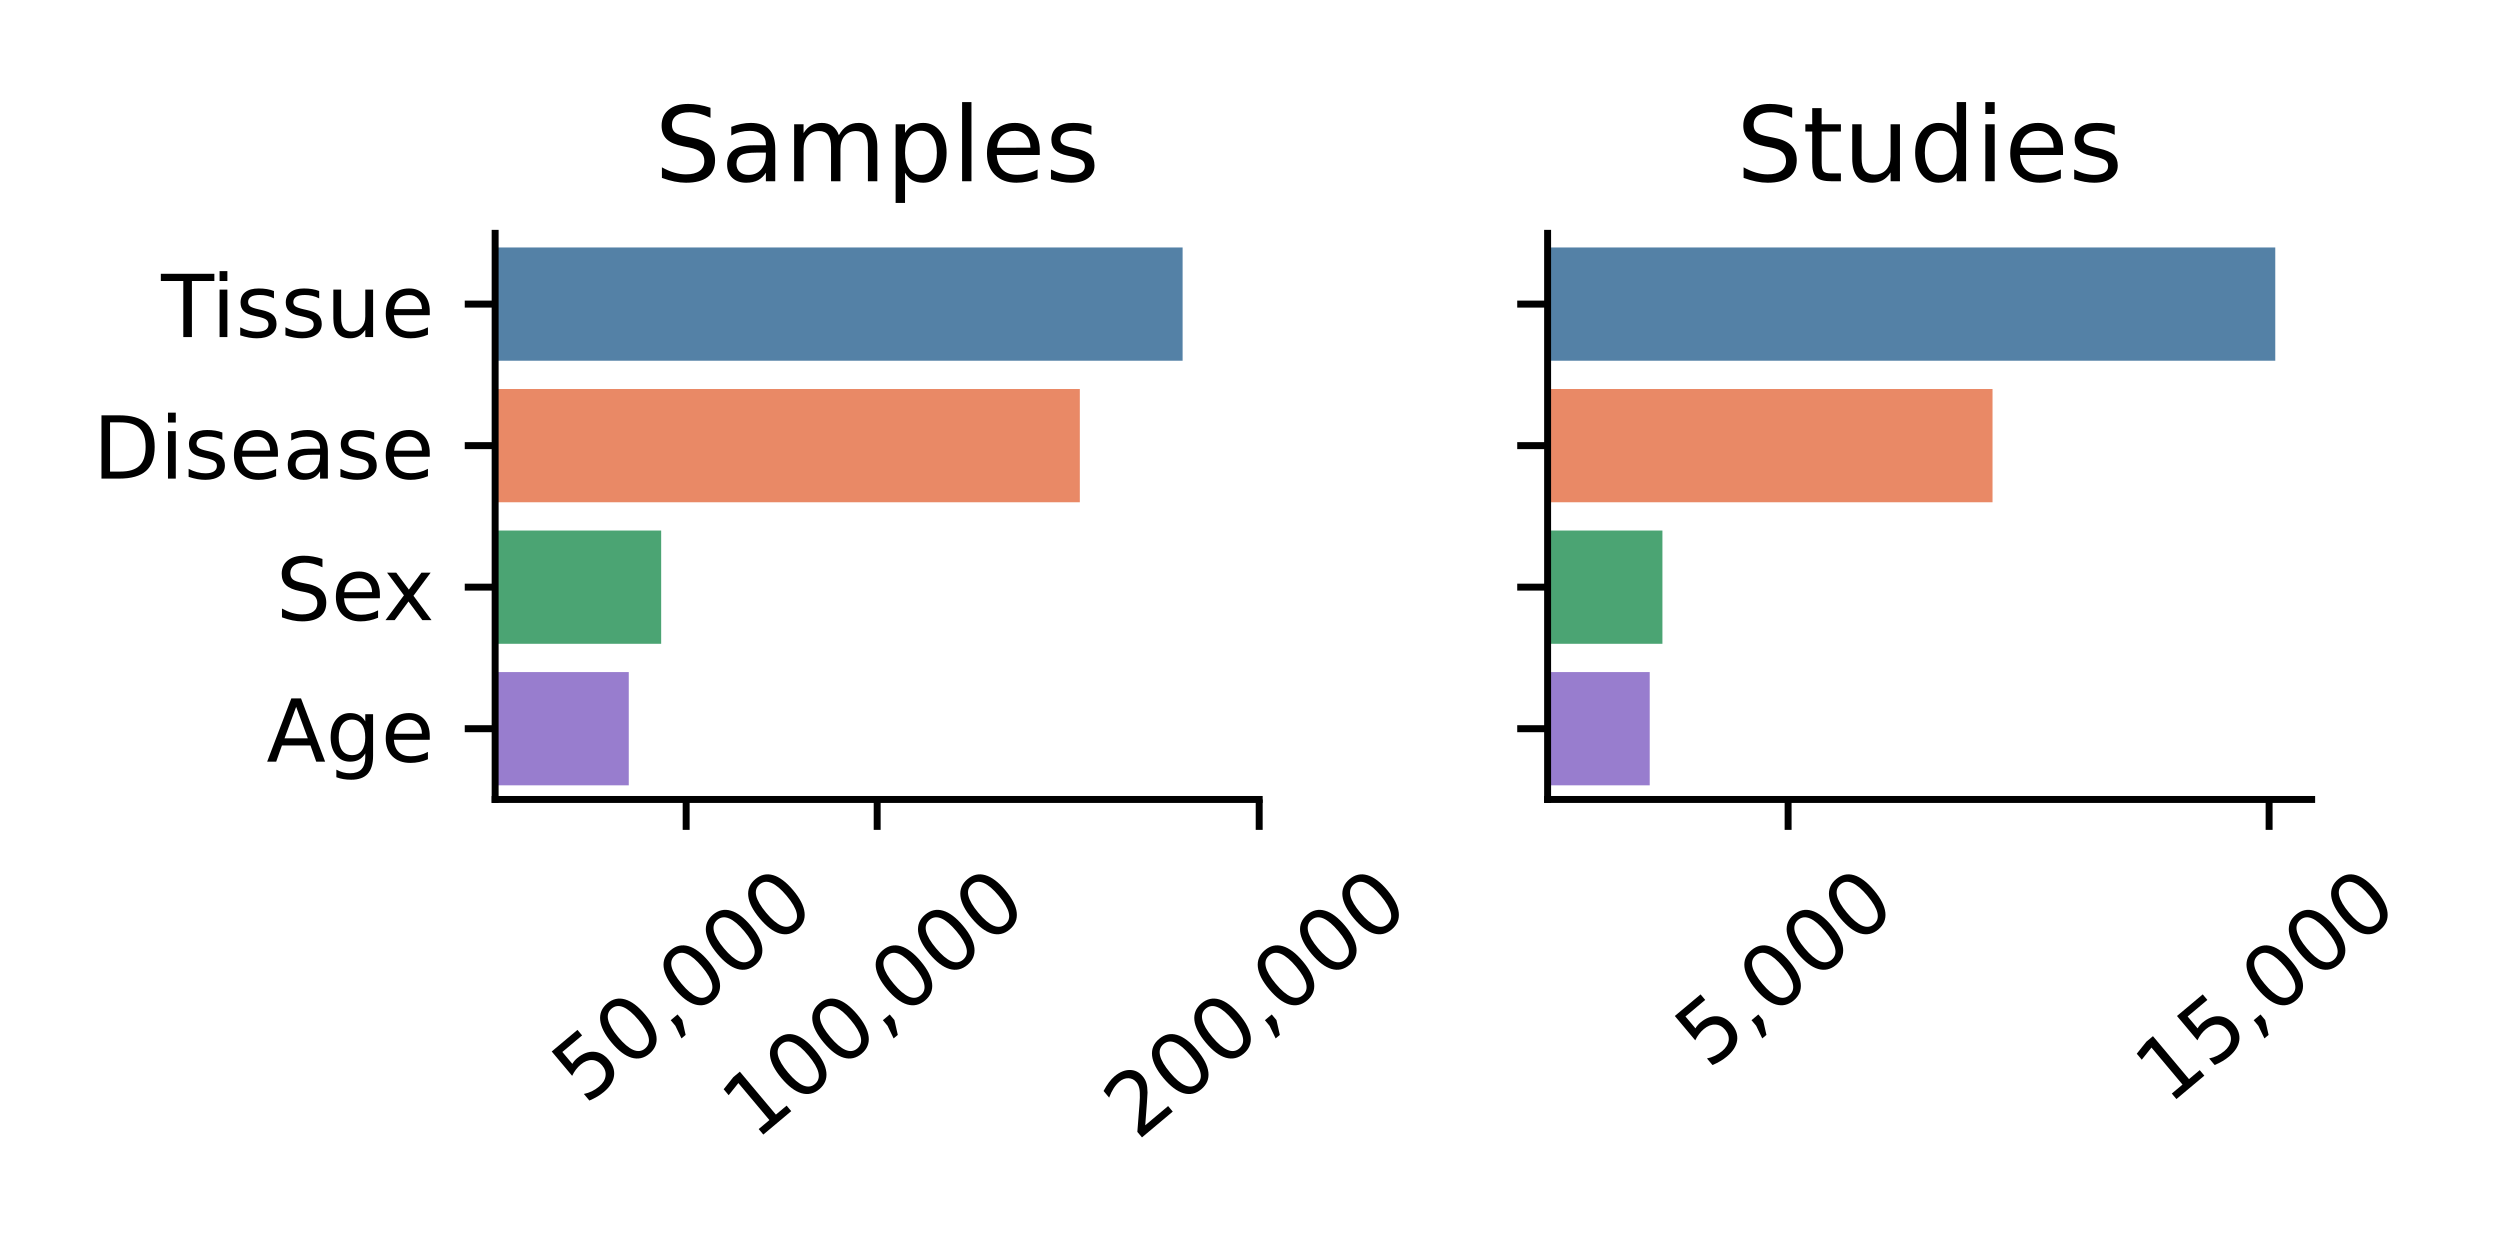
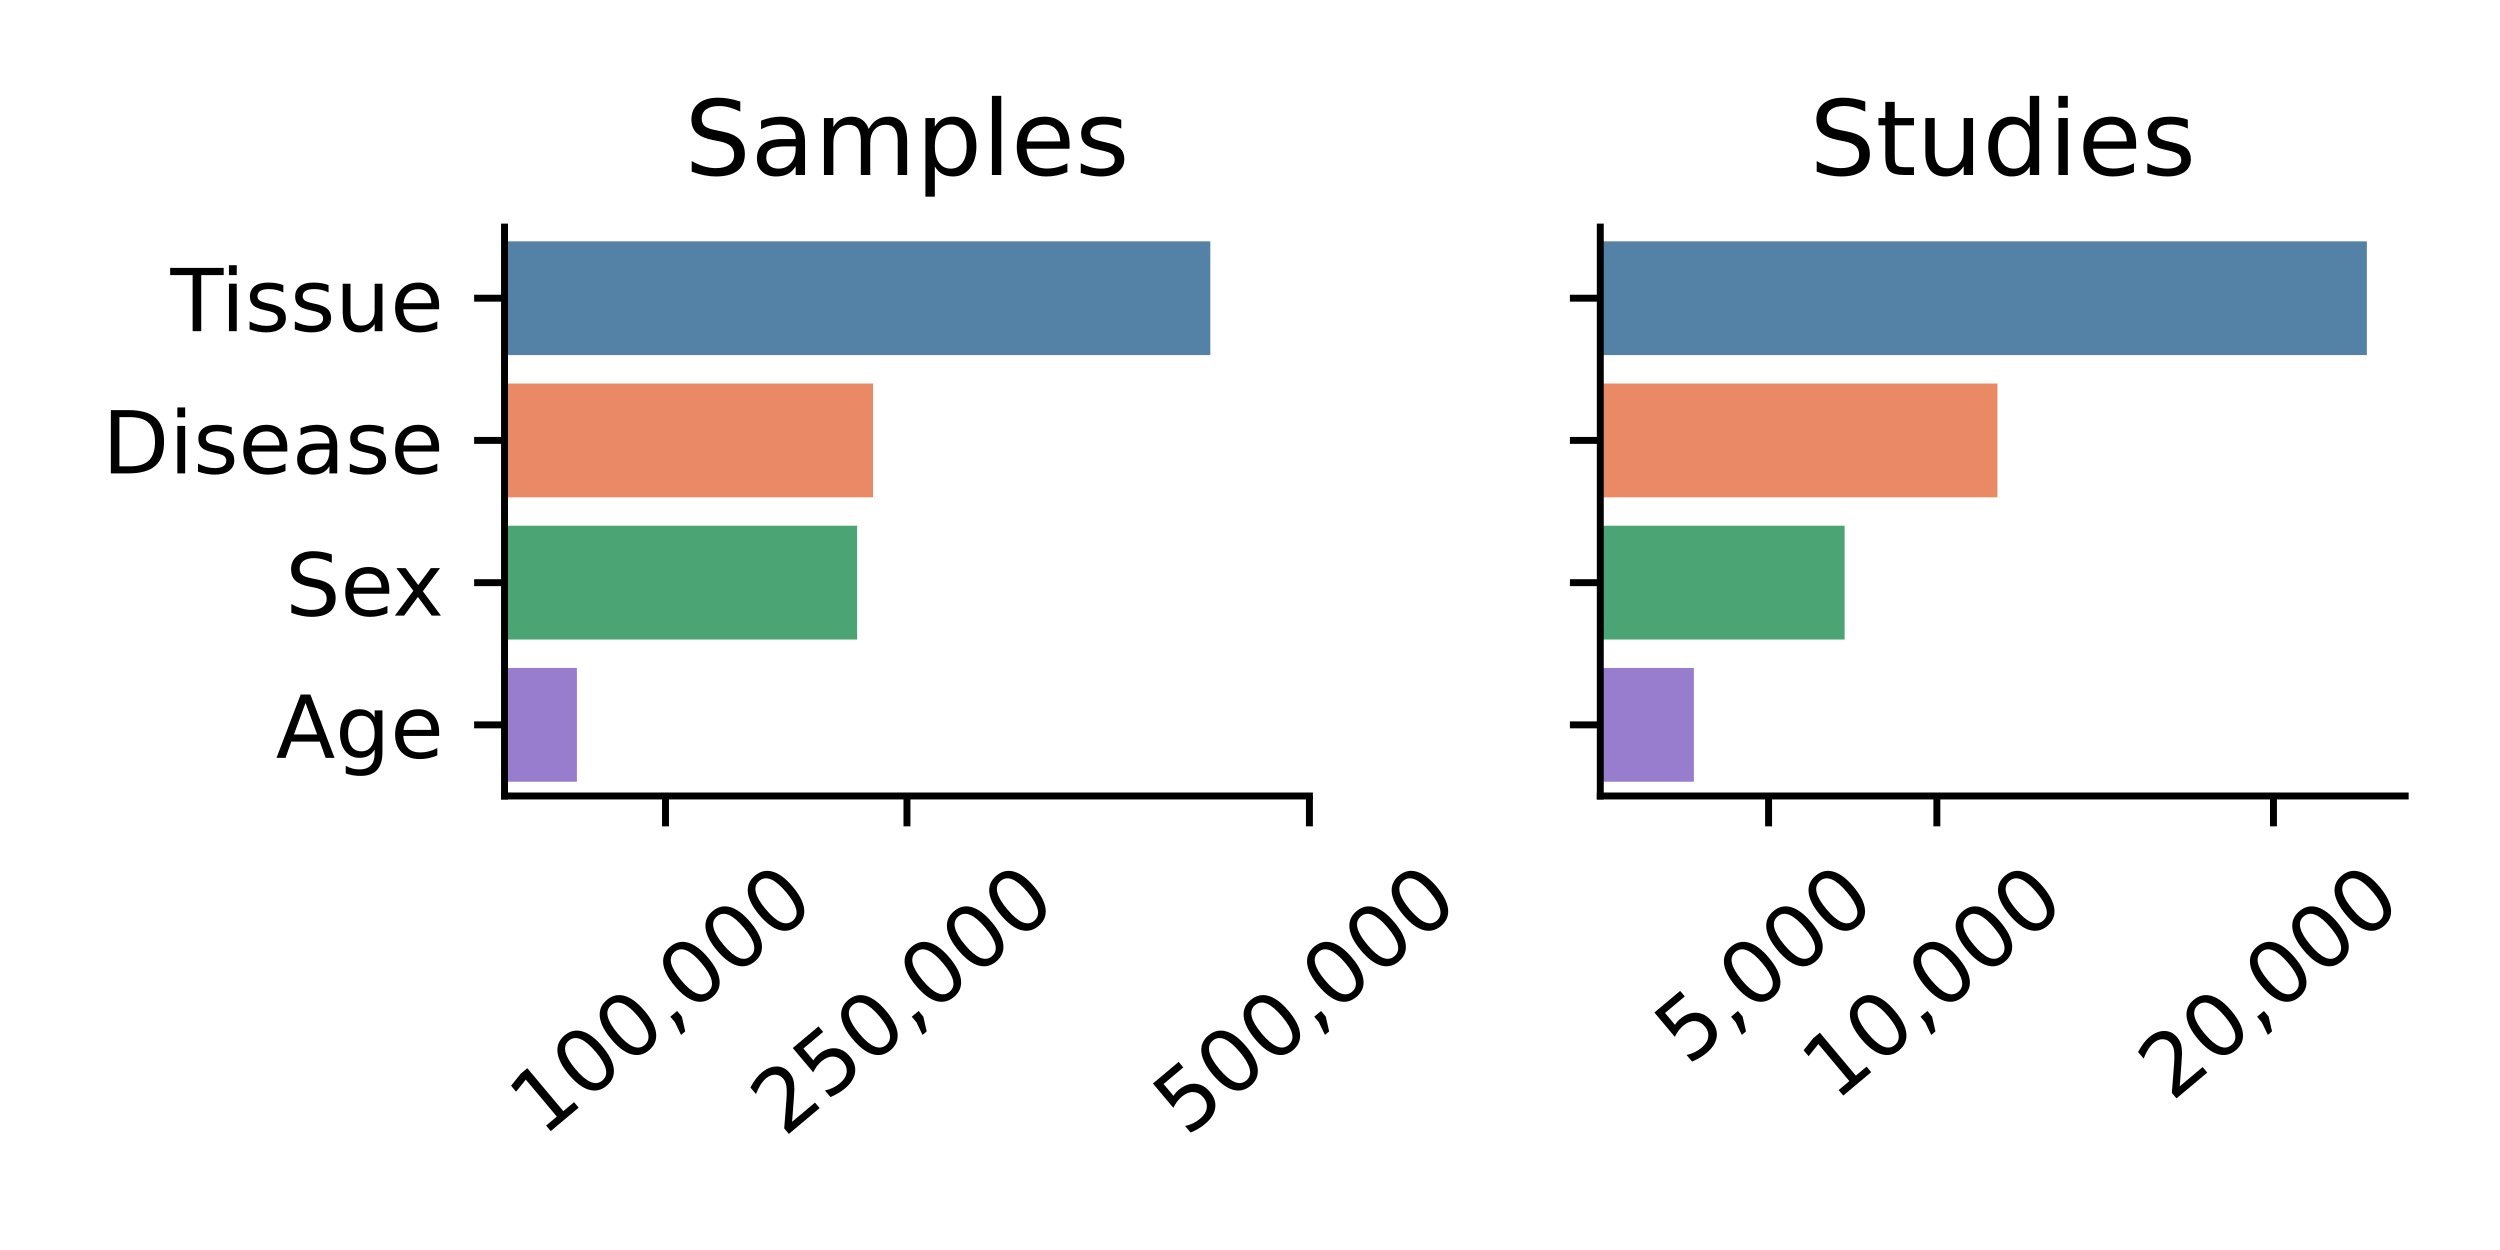
<svg xmlns="http://www.w3.org/2000/svg" xmlns:xlink="http://www.w3.org/1999/xlink" width="288pt" height="144pt" viewBox="0 0 288 144" version="1.1">
  <defs>
    <style type="text/css">*{stroke-linejoin: round; stroke-linecap: butt}</style>
  </defs>
  <g id="figure_1">
    <g id="patch_1">
      <path d="M 0 144  L 288 144  L 288 0  L 0 0  z " style="fill: #ffffff" />
    </g>
    <g id="axes_1">
      <g id="patch_2">
-         <path d="M 57.04 92.098  L 145.059 92.098  L 145.059 26.88  L 57.04 26.88  z " style="fill: #ffffff" />
+         <path d="M 58.12 91.697  L 150.844 91.697  L 150.844 26.16  L 58.12 26.16  z " style="fill: #ffffff" />
      </g>
      <g id="patch_3">
-         <path d="M 57.04 44.815  L 124.396 44.815  L 124.396 57.859  L 57.04 57.859  z " clip-path="url(#paa6f3d600d)" style="fill: #e98966" />
+         <path d="M 58.12 44.183  L 100.574 44.183  L 100.574 57.29  L 58.12 57.29  z " clip-path="url(#ped5fe0eea7)" style="fill: #e98966" />
      </g>
      <g id="patch_4">
-         <path d="M 57.04 28.51  L 136.237 28.51  L 136.237 41.554  L 57.04 41.554  z " clip-path="url(#paa6f3d600d)" style="fill: #5481a6" />
+         <path d="M 58.12 27.798  L 139.428 27.798  L 139.428 40.906  L 58.12 40.906  z " clip-path="url(#ped5fe0eea7)" style="fill: #5481a6" />
      </g>
      <g id="patch_5">
-         <path d="M 57.04 61.12  L 76.166 61.12  L 76.166 74.163  L 57.04 74.163  z " clip-path="url(#paa6f3d600d)" style="fill: #4ba473" />
+         <path d="M 58.12 60.567  L 98.739 60.567  L 98.739 73.674  L 58.12 73.674  z " clip-path="url(#ped5fe0eea7)" style="fill: #4ba473" />
      </g>
      <g id="patch_6">
-         <path d="M 57.04 77.424  L 72.435 77.424  L 72.435 90.468  L 57.04 90.468  z " clip-path="url(#paa6f3d600d)" style="fill: #987dce" />
+         <path d="M 58.12 76.951  L 66.461 76.951  L 66.461 90.058  L 58.12 90.058  z " clip-path="url(#ped5fe0eea7)" style="fill: #987dce" />
      </g>
      <g id="matplotlib.axis_1">
        <g id="xtick_1">
          <g id="line2d_1">
            <defs>
-               <path id="mdd8f3d6623" d="M 0 0  L 0 3.5  " style="stroke: #000000; stroke-width: 0.8" />
+               <path id="m06d8cf031c" d="M 0 0  L 0 3.5  " style="stroke: #000000; stroke-width: 0.8" />
            </defs>
            <g>
-               <use xlink:href="#mdd8f3d6623" x="79.045" y="92.098" style="stroke: #000000; stroke-width: 0.8" />
+               <use xlink:href="#m06d8cf031c" x="76.665" y="91.697" style="stroke: #000000; stroke-width: 0.8" />
            </g>
          </g>
          <g id="text_1">
-             <g transform="translate(67.41631 127.4106) rotate(-40) scale(0.1 -0.1)">
-               <defs>
-                 <path id="DejaVuSans-35" d="M 691 4666  L 3169 4666  L 3169 4134  L 1269 4134  L 1269 2991  Q 1406 3038 1543 3061  Q 1681 3084 1819 3084  Q 2600 3084 3056 2656  Q 3513 2228 3513 1497  Q 3513 744 3044 326  Q 2575 -91 1722 -91  Q 1428 -91 1123 -41  Q 819 9 494 109  L 494 744  Q 775 591 1075 516  Q 1375 441 1709 441  Q 2250 441 2565 725  Q 2881 1009 2881 1497  Q 2881 1984 2565 2268  Q 2250 2553 1709 2553  Q 1456 2553 1204 2497  Q 953 2441 691 2322  L 691 4666  z " transform="scale(0.015625)" />
-                 <path id="DejaVuSans-30" d="M 2034 4250  Q 1547 4250 1301 3770  Q 1056 3291 1056 2328  Q 1056 1369 1301 889  Q 1547 409 2034 409  Q 2525 409 2770 889  Q 3016 1369 3016 2328  Q 3016 3291 2770 3770  Q 2525 4250 2034 4250  z M 2034 4750  Q 2819 4750 3233 4129  Q 3647 3509 3647 2328  Q 3647 1150 3233 529  Q 2819 -91 2034 -91  Q 1250 -91 836 529  Q 422 1150 422 2328  Q 422 3509 836 4129  Q 1250 4750 2034 4750  z " transform="scale(0.015625)" />
-                 <path id="DejaVuSans-2c" d="M 750 794  L 1409 794  L 1409 256  L 897 -744  L 494 -744  L 750 256  L 750 794  z " transform="scale(0.015625)" />
-               </defs>
-               <use xlink:href="#DejaVuSans-35" />
-               <use xlink:href="#DejaVuSans-30" transform="translate(63.62305 0)" />
-               <use xlink:href="#DejaVuSans-2c" transform="translate(127.2461 0)" />
-               <use xlink:href="#DejaVuSans-30" transform="translate(159.0332 0)" />
-               <use xlink:href="#DejaVuSans-30" transform="translate(222.6562 0)" />
-               <use xlink:href="#DejaVuSans-30" transform="translate(286.2793 0)" />
+             <g transform="translate(62.4954 131.0982) rotate(-40) scale(0.1 -0.1)">
+               <defs>
+                 <path id="DejaVuSans-14" d="M 794 531  L 1825 531  L 1825 4091  L 703 3866  L 703 4441  L 1819 4666  L 2450 4666  L 2450 531  L 3481 531  L 3481 0  L 794 0  L 794 531  z " transform="scale(0.015625)" />
+                 <path id="DejaVuSans-13" d="M 2034 4250  Q 1547 4250 1301 3770  Q 1056 3291 1056 2328  Q 1056 1369 1301 889  Q 1547 409 2034 409  Q 2525 409 2770 889  Q 3016 1369 3016 2328  Q 3016 3291 2770 3770  Q 2525 4250 2034 4250  z M 2034 4750  Q 2819 4750 3233 4129  Q 3647 3509 3647 2328  Q 3647 1150 3233 529  Q 2819 -91 2034 -91  Q 1250 -91 836 529  Q 422 1150 422 2328  Q 422 3509 836 4129  Q 1250 4750 2034 4750  z " transform="scale(0.015625)" />
+                 <path id="DejaVuSans-f" d="M 750 794  L 1409 794  L 1409 256  L 897 -744  L 494 -744  L 750 256  L 750 794  z " transform="scale(0.015625)" />
+               </defs>
+               <use xlink:href="#DejaVuSans-14" />
+               <use xlink:href="#DejaVuSans-13" transform="translate(63.625 0)" />
+               <use xlink:href="#DejaVuSans-13" transform="translate(127.25 0)" />
+               <use xlink:href="#DejaVuSans-f" transform="translate(190.875 0)" />
+               <use xlink:href="#DejaVuSans-13" transform="translate(222.6562 0)" />
+               <use xlink:href="#DejaVuSans-13" transform="translate(286.2812 0)" />
+               <use xlink:href="#DejaVuSans-13" transform="translate(349.9062 0)" />
            </g>
          </g>
        </g>
        <g id="xtick_2">
          <g id="line2d_2">
            <g>
-               <use xlink:href="#mdd8f3d6623" x="101.05" y="92.098" style="stroke: #000000; stroke-width: 0.8" />
+               <use xlink:href="#m06d8cf031c" x="104.482" y="91.697" style="stroke: #000000; stroke-width: 0.8" />
            </g>
          </g>
          <g id="text_2">
-             <g transform="translate(86.98414 131.5003) rotate(-40) scale(0.1 -0.1)">
-               <defs>
-                 <path id="DejaVuSans-31" d="M 794 531  L 1825 531  L 1825 4091  L 703 3866  L 703 4441  L 1819 4666  L 2450 4666  L 2450 531  L 3481 531  L 3481 0  L 794 0  L 794 531  z " transform="scale(0.015625)" />
-               </defs>
-               <use xlink:href="#DejaVuSans-31" />
-               <use xlink:href="#DejaVuSans-30" transform="translate(63.62305 0)" />
-               <use xlink:href="#DejaVuSans-30" transform="translate(127.2461 0)" />
-               <use xlink:href="#DejaVuSans-2c" transform="translate(190.8691 0)" />
-               <use xlink:href="#DejaVuSans-30" transform="translate(222.6562 0)" />
-               <use xlink:href="#DejaVuSans-30" transform="translate(286.2793 0)" />
-               <use xlink:href="#DejaVuSans-30" transform="translate(349.9023 0)" />
+             <g transform="translate(90.31264 131.0982) rotate(-40) scale(0.1 -0.1)">
+               <defs>
+                 <path id="DejaVuSans-15" d="M 1228 531  L 3431 531  L 3431 0  L 469 0  L 469 531  Q 828 903 1448 1529  Q 2069 2156 2228 2338  Q 2531 2678 2651 2914  Q 2772 3150 2772 3378  Q 2772 3750 2511 3984  Q 2250 4219 1831 4219  Q 1534 4219 1204 4116  Q 875 4013 500 3803  L 500 4441  Q 881 4594 1212 4672  Q 1544 4750 1819 4750  Q 2544 4750 2975 4387  Q 3406 4025 3406 3419  Q 3406 3131 3298 2873  Q 3191 2616 2906 2266  Q 2828 2175 2409 1742  Q 1991 1309 1228 531  z " transform="scale(0.015625)" />
+                 <path id="DejaVuSans-18" d="M 691 4666  L 3169 4666  L 3169 4134  L 1269 4134  L 1269 2991  Q 1406 3038 1543 3061  Q 1681 3084 1819 3084  Q 2600 3084 3056 2656  Q 3513 2228 3513 1497  Q 3513 744 3044 326  Q 2575 -91 1722 -91  Q 1428 -91 1123 -41  Q 819 9 494 109  L 494 744  Q 775 591 1075 516  Q 1375 441 1709 441  Q 2250 441 2565 725  Q 2881 1009 2881 1497  Q 2881 1984 2565 2268  Q 2250 2553 1709 2553  Q 1456 2553 1204 2497  Q 953 2441 691 2322  L 691 4666  z " transform="scale(0.015625)" />
+               </defs>
+               <use xlink:href="#DejaVuSans-15" />
+               <use xlink:href="#DejaVuSans-18" transform="translate(63.625 0)" />
+               <use xlink:href="#DejaVuSans-13" transform="translate(127.25 0)" />
+               <use xlink:href="#DejaVuSans-f" transform="translate(190.875 0)" />
+               <use xlink:href="#DejaVuSans-13" transform="translate(222.6562 0)" />
+               <use xlink:href="#DejaVuSans-13" transform="translate(286.2812 0)" />
+               <use xlink:href="#DejaVuSans-13" transform="translate(349.9062 0)" />
            </g>
          </g>
        </g>
        <g id="xtick_3">
          <g id="line2d_3">
            <g>
-               <use xlink:href="#mdd8f3d6623" x="145.059" y="92.098" style="stroke: #000000; stroke-width: 0.8" />
+               <use xlink:href="#m06d8cf031c" x="150.844" y="91.697" style="stroke: #000000; stroke-width: 0.8" />
            </g>
          </g>
          <g id="text_3">
-             <g transform="translate(130.9938 131.5003) rotate(-40) scale(0.1 -0.1)">
-               <defs>
-                 <path id="DejaVuSans-32" d="M 1228 531  L 3431 531  L 3431 0  L 469 0  L 469 531  Q 828 903 1448 1529  Q 2069 2156 2228 2338  Q 2531 2678 2651 2914  Q 2772 3150 2772 3378  Q 2772 3750 2511 3984  Q 2250 4219 1831 4219  Q 1534 4219 1204 4116  Q 875 4013 500 3803  L 500 4441  Q 881 4594 1212 4672  Q 1544 4750 1819 4750  Q 2544 4750 2975 4387  Q 3406 4025 3406 3419  Q 3406 3131 3298 2873  Q 3191 2616 2906 2266  Q 2828 2175 2409 1742  Q 1991 1309 1228 531  z " transform="scale(0.015625)" />
-               </defs>
-               <use xlink:href="#DejaVuSans-32" />
-               <use xlink:href="#DejaVuSans-30" transform="translate(63.62305 0)" />
-               <use xlink:href="#DejaVuSans-30" transform="translate(127.2461 0)" />
-               <use xlink:href="#DejaVuSans-2c" transform="translate(190.8691 0)" />
-               <use xlink:href="#DejaVuSans-30" transform="translate(222.6562 0)" />
-               <use xlink:href="#DejaVuSans-30" transform="translate(286.2793 0)" />
-               <use xlink:href="#DejaVuSans-30" transform="translate(349.9023 0)" />
+             <g transform="translate(136.6747 131.0982) rotate(-40) scale(0.1 -0.1)">
+               <use xlink:href="#DejaVuSans-18" />
+               <use xlink:href="#DejaVuSans-13" transform="translate(63.625 0)" />
+               <use xlink:href="#DejaVuSans-13" transform="translate(127.25 0)" />
+               <use xlink:href="#DejaVuSans-f" transform="translate(190.875 0)" />
+               <use xlink:href="#DejaVuSans-13" transform="translate(222.6562 0)" />
+               <use xlink:href="#DejaVuSans-13" transform="translate(286.2812 0)" />
+               <use xlink:href="#DejaVuSans-13" transform="translate(349.9062 0)" />
            </g>
          </g>
        </g>
      </g>
      <g id="matplotlib.axis_2">
        <g id="ytick_1">
          <g id="line2d_4">
            <defs>
-               <path id="m66f44e4f95" d="M 0 0  L -3.5 0  " style="stroke: #000000; stroke-width: 0.8" />
+               <path id="m02f1ac70de" d="M 0 0  L -3.5 0  " style="stroke: #000000; stroke-width: 0.8" />
            </defs>
            <g>
-               <use xlink:href="#m66f44e4f95" x="57.04" y="35.032" style="stroke: #000000; stroke-width: 0.8" />
+               <use xlink:href="#m02f1ac70de" x="58.12" y="34.352" style="stroke: #000000; stroke-width: 0.8" />
            </g>
          </g>
          <g id="text_4">
-             <g transform="translate(18.55719 38.8315) scale(0.1 -0.1)">
-               <defs>
-                 <path id="DejaVuSans-54" d="M -19 4666  L 3928 4666  L 3928 4134  L 2272 4134  L 2272 0  L 1638 0  L 1638 4134  L -19 4134  L -19 4666  z " transform="scale(0.015625)" />
-                 <path id="DejaVuSans-69" d="M 603 3500  L 1178 3500  L 1178 0  L 603 0  L 603 3500  z M 603 4863  L 1178 4863  L 1178 4134  L 603 4134  L 603 4863  z " transform="scale(0.015625)" />
-                 <path id="DejaVuSans-73" d="M 2834 3397  L 2834 2853  Q 2591 2978 2328 3040  Q 2066 3103 1784 3103  Q 1356 3103 1142 2972  Q 928 2841 928 2578  Q 928 2378 1081 2264  Q 1234 2150 1697 2047  L 1894 2003  Q 2506 1872 2764 1633  Q 3022 1394 3022 966  Q 3022 478 2636 193  Q 2250 -91 1575 -91  Q 1294 -91 989 -36  Q 684 19 347 128  L 347 722  Q 666 556 975 473  Q 1284 391 1588 391  Q 1994 391 2212 530  Q 2431 669 2431 922  Q 2431 1156 2273 1281  Q 2116 1406 1581 1522  L 1381 1569  Q 847 1681 609 1914  Q 372 2147 372 2553  Q 372 3047 722 3315  Q 1072 3584 1716 3584  Q 2034 3584 2315 3537  Q 2597 3491 2834 3397  z " transform="scale(0.015625)" />
-                 <path id="DejaVuSans-75" d="M 544 1381  L 544 3500  L 1119 3500  L 1119 1403  Q 1119 906 1312 657  Q 1506 409 1894 409  Q 2359 409 2629 706  Q 2900 1003 2900 1516  L 2900 3500  L 3475 3500  L 3475 0  L 2900 0  L 2900 538  Q 2691 219 2414 64  Q 2138 -91 1772 -91  Q 1169 -91 856 284  Q 544 659 544 1381  z M 1991 3584  L 1991 3584  z " transform="scale(0.015625)" />
-                 <path id="DejaVuSans-65" d="M 3597 1894  L 3597 1613  L 953 1613  Q 991 1019 1311 708  Q 1631 397 2203 397  Q 2534 397 2845 478  Q 3156 559 3463 722  L 3463 178  Q 3153 47 2828 -22  Q 2503 -91 2169 -91  Q 1331 -91 842 396  Q 353 884 353 1716  Q 353 2575 817 3079  Q 1281 3584 2069 3584  Q 2775 3584 3186 3129  Q 3597 2675 3597 1894  z M 3022 2063  Q 3016 2534 2758 2815  Q 2500 3097 2075 3097  Q 1594 3097 1305 2825  Q 1016 2553 972 2059  L 3022 2063  z " transform="scale(0.015625)" />
-               </defs>
-               <use xlink:href="#DejaVuSans-54" />
-               <use xlink:href="#DejaVuSans-69" transform="translate(57.95898 0)" />
-               <use xlink:href="#DejaVuSans-73" transform="translate(85.74219 0)" />
-               <use xlink:href="#DejaVuSans-73" transform="translate(137.8418 0)" />
-               <use xlink:href="#DejaVuSans-75" transform="translate(189.9414 0)" />
-               <use xlink:href="#DejaVuSans-65" transform="translate(253.3203 0)" />
+             <g transform="translate(19.6325 38.15131) scale(0.1 -0.1)">
+               <defs>
+                 <path id="DejaVuSans-37" d="M -19 4666  L 3928 4666  L 3928 4134  L 2272 4134  L 2272 0  L 1638 0  L 1638 4134  L -19 4134  L -19 4666  z " transform="scale(0.015625)" />
+                 <path id="DejaVuSans-4c" d="M 603 3500  L 1178 3500  L 1178 0  L 603 0  L 603 3500  z M 603 4863  L 1178 4863  L 1178 4134  L 603 4134  L 603 4863  z " transform="scale(0.015625)" />
+                 <path id="DejaVuSans-56" d="M 2834 3397  L 2834 2853  Q 2591 2978 2328 3040  Q 2066 3103 1784 3103  Q 1356 3103 1142 2972  Q 928 2841 928 2578  Q 928 2378 1081 2264  Q 1234 2150 1697 2047  L 1894 2003  Q 2506 1872 2764 1633  Q 3022 1394 3022 966  Q 3022 478 2636 193  Q 2250 -91 1575 -91  Q 1294 -91 989 -36  Q 684 19 347 128  L 347 722  Q 666 556 975 473  Q 1284 391 1588 391  Q 1994 391 2212 530  Q 2431 669 2431 922  Q 2431 1156 2273 1281  Q 2116 1406 1581 1522  L 1381 1569  Q 847 1681 609 1914  Q 372 2147 372 2553  Q 372 3047 722 3315  Q 1072 3584 1716 3584  Q 2034 3584 2315 3537  Q 2597 3491 2834 3397  z " transform="scale(0.015625)" />
+                 <path id="DejaVuSans-58" d="M 544 1381  L 544 3500  L 1119 3500  L 1119 1403  Q 1119 906 1312 657  Q 1506 409 1894 409  Q 2359 409 2629 706  Q 2900 1003 2900 1516  L 2900 3500  L 3475 3500  L 3475 0  L 2900 0  L 2900 538  Q 2691 219 2414 64  Q 2138 -91 1772 -91  Q 1169 -91 856 284  Q 544 659 544 1381  z M 1991 3584  L 1991 3584  z " transform="scale(0.015625)" />
+                 <path id="DejaVuSans-48" d="M 3597 1894  L 3597 1613  L 953 1613  Q 991 1019 1311 708  Q 1631 397 2203 397  Q 2534 397 2845 478  Q 3156 559 3463 722  L 3463 178  Q 3153 47 2828 -22  Q 2503 -91 2169 -91  Q 1331 -91 842 396  Q 353 884 353 1716  Q 353 2575 817 3079  Q 1281 3584 2069 3584  Q 2775 3584 3186 3129  Q 3597 2675 3597 1894  z M 3022 2063  Q 3016 2534 2758 2815  Q 2500 3097 2075 3097  Q 1594 3097 1305 2825  Q 1016 2553 972 2059  L 3022 2063  z " transform="scale(0.015625)" />
+               </defs>
+               <use xlink:href="#DejaVuSans-37" />
+               <use xlink:href="#DejaVuSans-4c" transform="translate(58 0)" />
+               <use xlink:href="#DejaVuSans-56" transform="translate(85.78125 0)" />
+               <use xlink:href="#DejaVuSans-56" transform="translate(137.875 0)" />
+               <use xlink:href="#DejaVuSans-58" transform="translate(189.9688 0)" />
+               <use xlink:href="#DejaVuSans-48" transform="translate(253.3438 0)" />
            </g>
          </g>
        </g>
        <g id="ytick_2">
          <g id="line2d_5">
            <g>
-               <use xlink:href="#m66f44e4f95" x="57.04" y="51.337" style="stroke: #000000; stroke-width: 0.8" />
+               <use xlink:href="#m02f1ac70de" x="58.12" y="50.736" style="stroke: #000000; stroke-width: 0.8" />
            </g>
          </g>
          <g id="text_5">
-             <g transform="translate(10.70875 55.13607) scale(0.1 -0.1)">
-               <defs>
-                 <path id="DejaVuSans-44" d="M 1259 4147  L 1259 519  L 2022 519  Q 2988 519 3436 956  Q 3884 1394 3884 2338  Q 3884 3275 3436 3711  Q 2988 4147 2022 4147  L 1259 4147  z M 628 4666  L 1925 4666  Q 3281 4666 3915 4102  Q 4550 3538 4550 2338  Q 4550 1131 3912 565  Q 3275 0 1925 0  L 628 0  L 628 4666  z " transform="scale(0.015625)" />
-                 <path id="DejaVuSans-61" d="M 2194 1759  Q 1497 1759 1228 1600  Q 959 1441 959 1056  Q 959 750 1161 570  Q 1363 391 1709 391  Q 2188 391 2477 730  Q 2766 1069 2766 1631  L 2766 1759  L 2194 1759  z M 3341 1997  L 3341 0  L 2766 0  L 2766 531  Q 2569 213 2275 61  Q 1981 -91 1556 -91  Q 1019 -91 701 211  Q 384 513 384 1019  Q 384 1609 779 1909  Q 1175 2209 1959 2209  L 2766 2209  L 2766 2266  Q 2766 2663 2505 2880  Q 2244 3097 1772 3097  Q 1472 3097 1187 3025  Q 903 2953 641 2809  L 641 3341  Q 956 3463 1253 3523  Q 1550 3584 1831 3584  Q 2591 3584 2966 3190  Q 3341 2797 3341 1997  z " transform="scale(0.015625)" />
-               </defs>
-               <use xlink:href="#DejaVuSans-44" />
-               <use xlink:href="#DejaVuSans-69" transform="translate(77.00195 0)" />
-               <use xlink:href="#DejaVuSans-73" transform="translate(104.7852 0)" />
-               <use xlink:href="#DejaVuSans-65" transform="translate(156.8848 0)" />
-               <use xlink:href="#DejaVuSans-61" transform="translate(218.4082 0)" />
-               <use xlink:href="#DejaVuSans-73" transform="translate(279.6875 0)" />
-               <use xlink:href="#DejaVuSans-65" transform="translate(331.7871 0)" />
+             <g transform="translate(11.78875 54.5355) scale(0.1 -0.1)">
+               <defs>
+                 <path id="DejaVuSans-27" d="M 1259 4147  L 1259 519  L 2022 519  Q 2988 519 3436 956  Q 3884 1394 3884 2338  Q 3884 3275 3436 3711  Q 2988 4147 2022 4147  L 1259 4147  z M 628 4666  L 1925 4666  Q 3281 4666 3915 4102  Q 4550 3538 4550 2338  Q 4550 1131 3912 565  Q 3275 0 1925 0  L 628 0  L 628 4666  z " transform="scale(0.015625)" />
+                 <path id="DejaVuSans-44" d="M 2194 1759  Q 1497 1759 1228 1600  Q 959 1441 959 1056  Q 959 750 1161 570  Q 1363 391 1709 391  Q 2188 391 2477 730  Q 2766 1069 2766 1631  L 2766 1759  L 2194 1759  z M 3341 1997  L 3341 0  L 2766 0  L 2766 531  Q 2569 213 2275 61  Q 1981 -91 1556 -91  Q 1019 -91 701 211  Q 384 513 384 1019  Q 384 1609 779 1909  Q 1175 2209 1959 2209  L 2766 2209  L 2766 2266  Q 2766 2663 2505 2880  Q 2244 3097 1772 3097  Q 1472 3097 1187 3025  Q 903 2953 641 2809  L 641 3341  Q 956 3463 1253 3523  Q 1550 3584 1831 3584  Q 2591 3584 2966 3190  Q 3341 2797 3341 1997  z " transform="scale(0.015625)" />
+               </defs>
+               <use xlink:href="#DejaVuSans-27" />
+               <use xlink:href="#DejaVuSans-4c" transform="translate(77 0)" />
+               <use xlink:href="#DejaVuSans-56" transform="translate(104.7812 0)" />
+               <use xlink:href="#DejaVuSans-48" transform="translate(156.875 0)" />
+               <use xlink:href="#DejaVuSans-44" transform="translate(218.4062 0)" />
+               <use xlink:href="#DejaVuSans-56" transform="translate(279.6875 0)" />
+               <use xlink:href="#DejaVuSans-48" transform="translate(331.7812 0)" />
            </g>
          </g>
        </g>
        <g id="ytick_3">
          <g id="line2d_6">
            <g>
-               <use xlink:href="#m66f44e4f95" x="57.04" y="67.641" style="stroke: #000000; stroke-width: 0.8" />
+               <use xlink:href="#m02f1ac70de" x="58.12" y="67.12" style="stroke: #000000; stroke-width: 0.8" />
            </g>
          </g>
          <g id="text_6">
-             <g transform="translate(31.79469 71.44064) scale(0.1 -0.1)">
-               <defs>
-                 <path id="DejaVuSans-53" d="M 3425 4513  L 3425 3897  Q 3066 4069 2747 4153  Q 2428 4238 2131 4238  Q 1616 4238 1336 4038  Q 1056 3838 1056 3469  Q 1056 3159 1242 3001  Q 1428 2844 1947 2747  L 2328 2669  Q 3034 2534 3370 2195  Q 3706 1856 3706 1288  Q 3706 609 3251 259  Q 2797 -91 1919 -91  Q 1588 -91 1214 -16  Q 841 59 441 206  L 441 856  Q 825 641 1194 531  Q 1563 422 1919 422  Q 2459 422 2753 634  Q 3047 847 3047 1241  Q 3047 1584 2836 1778  Q 2625 1972 2144 2069  L 1759 2144  Q 1053 2284 737 2584  Q 422 2884 422 3419  Q 422 4038 858 4394  Q 1294 4750 2059 4750  Q 2388 4750 2728 4690  Q 3069 4631 3425 4513  z " transform="scale(0.015625)" />
-                 <path id="DejaVuSans-78" d="M 3513 3500  L 2247 1797  L 3578 0  L 2900 0  L 1881 1375  L 863 0  L 184 0  L 1544 1831  L 300 3500  L 978 3500  L 1906 2253  L 2834 3500  L 3513 3500  z " transform="scale(0.015625)" />
-               </defs>
-               <use xlink:href="#DejaVuSans-53" />
-               <use xlink:href="#DejaVuSans-65" transform="translate(63.47656 0)" />
-               <use xlink:href="#DejaVuSans-78" transform="translate(123.25 0)" />
+             <g transform="translate(32.87469 70.91929) scale(0.1 -0.1)">
+               <defs>
+                 <path id="DejaVuSans-36" d="M 3425 4513  L 3425 3897  Q 3066 4069 2747 4153  Q 2428 4238 2131 4238  Q 1616 4238 1336 4038  Q 1056 3838 1056 3469  Q 1056 3159 1242 3001  Q 1428 2844 1947 2747  L 2328 2669  Q 3034 2534 3370 2195  Q 3706 1856 3706 1288  Q 3706 609 3251 259  Q 2797 -91 1919 -91  Q 1588 -91 1214 -16  Q 841 59 441 206  L 441 856  Q 825 641 1194 531  Q 1563 422 1919 422  Q 2459 422 2753 634  Q 3047 847 3047 1241  Q 3047 1584 2836 1778  Q 2625 1972 2144 2069  L 1759 2144  Q 1053 2284 737 2584  Q 422 2884 422 3419  Q 422 4038 858 4394  Q 1294 4750 2059 4750  Q 2388 4750 2728 4690  Q 3069 4631 3425 4513  z " transform="scale(0.015625)" />
+                 <path id="DejaVuSans-5b" d="M 3513 3500  L 2247 1797  L 3578 0  L 2900 0  L 1881 1375  L 863 0  L 184 0  L 1544 1831  L 300 3500  L 978 3500  L 1906 2253  L 2834 3500  L 3513 3500  z " transform="scale(0.015625)" />
+               </defs>
+               <use xlink:href="#DejaVuSans-36" />
+               <use xlink:href="#DejaVuSans-48" transform="translate(63.48438 0)" />
+               <use xlink:href="#DejaVuSans-5b" transform="translate(123.2656 0)" />
            </g>
          </g>
        </g>
        <g id="ytick_4">
          <g id="line2d_7">
            <g>
-               <use xlink:href="#m66f44e4f95" x="57.04" y="83.946" style="stroke: #000000; stroke-width: 0.8" />
+               <use xlink:href="#m02f1ac70de" x="58.12" y="83.505" style="stroke: #000000; stroke-width: 0.8" />
            </g>
          </g>
          <g id="text_7">
-             <g transform="translate(30.69781 87.7452) scale(0.1 -0.1)">
-               <defs>
-                 <path id="DejaVuSans-41" d="M 2188 4044  L 1331 1722  L 3047 1722  L 2188 4044  z M 1831 4666  L 2547 4666  L 4325 0  L 3669 0  L 3244 1197  L 1141 1197  L 716 0  L 50 0  L 1831 4666  z " transform="scale(0.015625)" />
-                 <path id="DejaVuSans-67" d="M 2906 1791  Q 2906 2416 2648 2759  Q 2391 3103 1925 3103  Q 1463 3103 1205 2759  Q 947 2416 947 1791  Q 947 1169 1205 825  Q 1463 481 1925 481  Q 2391 481 2648 825  Q 2906 1169 2906 1791  z M 3481 434  Q 3481 -459 3084 -895  Q 2688 -1331 1869 -1331  Q 1566 -1331 1297 -1286  Q 1028 -1241 775 -1147  L 775 -588  Q 1028 -725 1275 -790  Q 1522 -856 1778 -856  Q 2344 -856 2625 -561  Q 2906 -266 2906 331  L 2906 616  Q 2728 306 2450 153  Q 2172 0 1784 0  Q 1141 0 747 490  Q 353 981 353 1791  Q 353 2603 747 3093  Q 1141 3584 1784 3584  Q 2172 3584 2450 3431  Q 2728 3278 2906 2969  L 2906 3500  L 3481 3500  L 3481 434  z " transform="scale(0.015625)" />
-               </defs>
-               <use xlink:href="#DejaVuSans-41" />
-               <use xlink:href="#DejaVuSans-67" transform="translate(68.4082 0)" />
-               <use xlink:href="#DejaVuSans-65" transform="translate(131.8848 0)" />
+             <g transform="translate(31.77781 87.30348) scale(0.1 -0.1)">
+               <defs>
+                 <path id="DejaVuSans-24" d="M 2188 4044  L 1331 1722  L 3047 1722  L 2188 4044  z M 1831 4666  L 2547 4666  L 4325 0  L 3669 0  L 3244 1197  L 1141 1197  L 716 0  L 50 0  L 1831 4666  z " transform="scale(0.015625)" />
+                 <path id="DejaVuSans-4a" d="M 2906 1791  Q 2906 2416 2648 2759  Q 2391 3103 1925 3103  Q 1463 3103 1205 2759  Q 947 2416 947 1791  Q 947 1169 1205 825  Q 1463 481 1925 481  Q 2391 481 2648 825  Q 2906 1169 2906 1791  z M 3481 434  Q 3481 -459 3084 -895  Q 2688 -1331 1869 -1331  Q 1566 -1331 1297 -1286  Q 1028 -1241 775 -1147  L 775 -588  Q 1028 -725 1275 -790  Q 1522 -856 1778 -856  Q 2344 -856 2625 -561  Q 2906 -266 2906 331  L 2906 616  Q 2728 306 2450 153  Q 2172 0 1784 0  Q 1141 0 747 490  Q 353 981 353 1791  Q 353 2603 747 3093  Q 1141 3584 1784 3584  Q 2172 3584 2450 3431  Q 2728 3278 2906 2969  L 2906 3500  L 3481 3500  L 3481 434  z " transform="scale(0.015625)" />
+               </defs>
+               <use xlink:href="#DejaVuSans-24" />
+               <use xlink:href="#DejaVuSans-4a" transform="translate(68.40625 0)" />
+               <use xlink:href="#DejaVuSans-48" transform="translate(131.8906 0)" />
            </g>
          </g>
        </g>
      </g>
      <g id="line2d_8">
-         <path clip-path="url(#paa6f3d600d)" style="fill: none; stroke: #424242; stroke-width: 2.25; stroke-linecap: square" />
+         <path clip-path="url(#ped5fe0eea7)" style="fill: none; stroke: #424242; stroke-width: 2.25; stroke-linecap: square" />
      </g>
      <g id="line2d_9">
-         <path clip-path="url(#paa6f3d600d)" style="fill: none; stroke: #424242; stroke-width: 2.25; stroke-linecap: square" />
+         <path clip-path="url(#ped5fe0eea7)" style="fill: none; stroke: #424242; stroke-width: 2.25; stroke-linecap: square" />
      </g>
      <g id="line2d_10">
-         <path clip-path="url(#paa6f3d600d)" style="fill: none; stroke: #424242; stroke-width: 2.25; stroke-linecap: square" />
+         <path clip-path="url(#ped5fe0eea7)" style="fill: none; stroke: #424242; stroke-width: 2.25; stroke-linecap: square" />
      </g>
      <g id="line2d_11">
-         <path clip-path="url(#paa6f3d600d)" style="fill: none; stroke: #424242; stroke-width: 2.25; stroke-linecap: square" />
+         <path clip-path="url(#ped5fe0eea7)" style="fill: none; stroke: #424242; stroke-width: 2.25; stroke-linecap: square" />
      </g>
      <g id="patch_7">
-         <path d="M 57.04 92.098  L 57.04 26.88  " style="fill: none; stroke: #000000; stroke-width: 0.8; stroke-linejoin: miter; stroke-linecap: square" />
+         <path d="M 58.12 91.697  L 58.12 26.16  " style="fill: none; stroke: #000000; stroke-width: 0.8; stroke-linejoin: miter; stroke-linecap: square" />
      </g>
      <g id="patch_8">
-         <path d="M 57.04 92.098  L 145.059 92.098  " style="fill: none; stroke: #000000; stroke-width: 0.8; stroke-linejoin: miter; stroke-linecap: square" />
+         <path d="M 58.12 91.697  L 150.844 91.697  " style="fill: none; stroke: #000000; stroke-width: 0.8; stroke-linejoin: miter; stroke-linecap: square" />
      </g>
      <g id="text_8">
-         <g transform="translate(75.42587 20.88) scale(0.12 -0.12)">
+         <g transform="translate(78.85831 20.16) scale(0.12 -0.12)">
          <defs>
-             <path id="DejaVuSans-6d" d="M 3328 2828  Q 3544 3216 3844 3400  Q 4144 3584 4550 3584  Q 5097 3584 5394 3201  Q 5691 2819 5691 2113  L 5691 0  L 5113 0  L 5113 2094  Q 5113 2597 4934 2840  Q 4756 3084 4391 3084  Q 3944 3084 3684 2787  Q 3425 2491 3425 1978  L 3425 0  L 2847 0  L 2847 2094  Q 2847 2600 2669 2842  Q 2491 3084 2119 3084  Q 1678 3084 1418 2786  Q 1159 2488 1159 1978  L 1159 0  L 581 0  L 581 3500  L 1159 3500  L 1159 2956  Q 1356 3278 1631 3431  Q 1906 3584 2284 3584  Q 2666 3584 2933 3390  Q 3200 3197 3328 2828  z " transform="scale(0.015625)" />
-             <path id="DejaVuSans-70" d="M 1159 525  L 1159 -1331  L 581 -1331  L 581 3500  L 1159 3500  L 1159 2969  Q 1341 3281 1617 3432  Q 1894 3584 2278 3584  Q 2916 3584 3314 3078  Q 3713 2572 3713 1747  Q 3713 922 3314 415  Q 2916 -91 2278 -91  Q 1894 -91 1617 61  Q 1341 213 1159 525  z M 3116 1747  Q 3116 2381 2855 2742  Q 2594 3103 2138 3103  Q 1681 3103 1420 2742  Q 1159 2381 1159 1747  Q 1159 1113 1420 752  Q 1681 391 2138 391  Q 2594 391 2855 752  Q 3116 1113 3116 1747  z " transform="scale(0.015625)" />
-             <path id="DejaVuSans-6c" d="M 603 4863  L 1178 4863  L 1178 0  L 603 0  L 603 4863  z " transform="scale(0.015625)" />
+             <path id="DejaVuSans-50" d="M 3328 2828  Q 3544 3216 3844 3400  Q 4144 3584 4550 3584  Q 5097 3584 5394 3201  Q 5691 2819 5691 2113  L 5691 0  L 5113 0  L 5113 2094  Q 5113 2597 4934 2840  Q 4756 3084 4391 3084  Q 3944 3084 3684 2787  Q 3425 2491 3425 1978  L 3425 0  L 2847 0  L 2847 2094  Q 2847 2600 2669 2842  Q 2491 3084 2119 3084  Q 1678 3084 1418 2786  Q 1159 2488 1159 1978  L 1159 0  L 581 0  L 581 3500  L 1159 3500  L 1159 2956  Q 1356 3278 1631 3431  Q 1906 3584 2284 3584  Q 2666 3584 2933 3390  Q 3200 3197 3328 2828  z " transform="scale(0.015625)" />
+             <path id="DejaVuSans-53" d="M 1159 525  L 1159 -1331  L 581 -1331  L 581 3500  L 1159 3500  L 1159 2969  Q 1341 3281 1617 3432  Q 1894 3584 2278 3584  Q 2916 3584 3314 3078  Q 3713 2572 3713 1747  Q 3713 922 3314 415  Q 2916 -91 2278 -91  Q 1894 -91 1617 61  Q 1341 213 1159 525  z M 3116 1747  Q 3116 2381 2855 2742  Q 2594 3103 2138 3103  Q 1681 3103 1420 2742  Q 1159 2381 1159 1747  Q 1159 1113 1420 752  Q 1681 391 2138 391  Q 2594 391 2855 752  Q 3116 1113 3116 1747  z " transform="scale(0.015625)" />
+             <path id="DejaVuSans-4f" d="M 603 4863  L 1178 4863  L 1178 0  L 603 0  L 603 4863  z " transform="scale(0.015625)" />
          </defs>
-           <use xlink:href="#DejaVuSans-53" />
-           <use xlink:href="#DejaVuSans-61" transform="translate(63.47656 0)" />
-           <use xlink:href="#DejaVuSans-6d" transform="translate(124.7559 0)" />
-           <use xlink:href="#DejaVuSans-70" transform="translate(222.168 0)" />
-           <use xlink:href="#DejaVuSans-6c" transform="translate(285.6445 0)" />
-           <use xlink:href="#DejaVuSans-65" transform="translate(313.4277 0)" />
-           <use xlink:href="#DejaVuSans-73" transform="translate(374.9512 0)" />
+           <use xlink:href="#DejaVuSans-36" />
+           <use xlink:href="#DejaVuSans-44" transform="translate(63.48438 0)" />
+           <use xlink:href="#DejaVuSans-50" transform="translate(124.7656 0)" />
+           <use xlink:href="#DejaVuSans-53" transform="translate(222.1719 0)" />
+           <use xlink:href="#DejaVuSans-4f" transform="translate(285.6562 0)" />
+           <use xlink:href="#DejaVuSans-48" transform="translate(313.4375 0)" />
+           <use xlink:href="#DejaVuSans-56" transform="translate(374.9688 0)" />
        </g>
      </g>
    </g>
    <g id="axes_2">
      <g id="patch_9">
-         <path d="M 178.284 92.098  L 266.303 92.098  L 266.303 26.88  L 178.284 26.88  z " style="fill: #ffffff" />
+         <path d="M 184.353 91.697  L 277.077 91.697  L 277.077 26.16  L 184.353 26.16  z " style="fill: #ffffff" />
      </g>
      <g id="patch_10">
-         <path d="M 178.284 44.815  L 229.54 44.815  L 229.54 57.859  L 178.284 57.859  z " clip-path="url(#p367b364b3f)" style="fill: #e98966" />
+         <path d="M 184.353 44.183  L 230.103 44.183  L 230.103 57.29  L 184.353 57.29  z " clip-path="url(#p24a47e7d40)" style="fill: #e98966" />
      </g>
      <g id="patch_11">
-         <path d="M 178.284 28.51  L 262.111 28.51  L 262.111 41.554  L 178.284 41.554  z " clip-path="url(#p367b364b3f)" style="fill: #5481a6" />
+         <path d="M 184.353 27.798  L 272.662 27.798  L 272.662 40.906  L 184.353 40.906  z " clip-path="url(#p24a47e7d40)" style="fill: #5481a6" />
      </g>
      <g id="patch_12">
-         <path d="M 178.284 61.12  L 191.511 61.12  L 191.511 74.163  L 178.284 74.163  z " clip-path="url(#p367b364b3f)" style="fill: #4ba473" />
+         <path d="M 184.353 60.567  L 212.499 60.567  L 212.499 73.674  L 184.353 73.674  z " clip-path="url(#p24a47e7d40)" style="fill: #4ba473" />
      </g>
      <g id="patch_13">
-         <path d="M 178.284 77.424  L 190.048 77.424  L 190.048 90.468  L 178.284 90.468  z " clip-path="url(#p367b364b3f)" style="fill: #987dce" />
+         <path d="M 184.353 76.951  L 195.136 76.951  L 195.136 90.058  L 184.353 90.058  z " clip-path="url(#p24a47e7d40)" style="fill: #987dce" />
      </g>
      <g id="matplotlib.axis_3">
        <g id="xtick_4">
          <g id="line2d_12">
            <g>
-               <use xlink:href="#mdd8f3d6623" x="205.99" y="92.098" style="stroke: #000000; stroke-width: 0.8" />
+               <use xlink:href="#m06d8cf031c" x="203.74" y="91.697" style="stroke: #000000; stroke-width: 0.8" />
            </g>
          </g>
          <g id="text_9">
-             <g transform="translate(196.7983 123.3208) rotate(-40) scale(0.1 -0.1)">
-               <use xlink:href="#DejaVuSans-35" />
-               <use xlink:href="#DejaVuSans-2c" transform="translate(63.62305 0)" />
-               <use xlink:href="#DejaVuSans-30" transform="translate(95.41016 0)" />
-               <use xlink:href="#DejaVuSans-30" transform="translate(159.0332 0)" />
-               <use xlink:href="#DejaVuSans-30" transform="translate(222.6562 0)" />
+             <g transform="translate(194.4448 122.9187) rotate(-40) scale(0.1 -0.1)">
+               <use xlink:href="#DejaVuSans-18" />
+               <use xlink:href="#DejaVuSans-f" transform="translate(63.625 0)" />
+               <use xlink:href="#DejaVuSans-13" transform="translate(95.40625 0)" />
+               <use xlink:href="#DejaVuSans-13" transform="translate(159.0312 0)" />
+               <use xlink:href="#DejaVuSans-13" transform="translate(222.6562 0)" />
            </g>
          </g>
        </g>
        <g id="xtick_5">
          <g id="line2d_13">
            <g>
-               <use xlink:href="#mdd8f3d6623" x="261.402" y="92.098" style="stroke: #000000; stroke-width: 0.8" />
+               <use xlink:href="#m06d8cf031c" x="223.127" y="91.697" style="stroke: #000000; stroke-width: 0.8" />
            </g>
          </g>
          <g id="text_10">
-             <g transform="translate(249.7737 127.4106) rotate(-40) scale(0.1 -0.1)">
-               <use xlink:href="#DejaVuSans-31" />
-               <use xlink:href="#DejaVuSans-35" transform="translate(63.62305 0)" />
-               <use xlink:href="#DejaVuSans-2c" transform="translate(127.2461 0)" />
-               <use xlink:href="#DejaVuSans-30" transform="translate(159.0332 0)" />
-               <use xlink:href="#DejaVuSans-30" transform="translate(222.6562 0)" />
-               <use xlink:href="#DejaVuSans-30" transform="translate(286.2793 0)" />
+             <g transform="translate(211.395 127.0084) rotate(-40) scale(0.1 -0.1)">
+               <use xlink:href="#DejaVuSans-14" />
+               <use xlink:href="#DejaVuSans-13" transform="translate(63.625 0)" />
+               <use xlink:href="#DejaVuSans-f" transform="translate(127.25 0)" />
+               <use xlink:href="#DejaVuSans-13" transform="translate(159.0312 0)" />
+               <use xlink:href="#DejaVuSans-13" transform="translate(222.6562 0)" />
+               <use xlink:href="#DejaVuSans-13" transform="translate(286.2812 0)" />
+             </g>
+           </g>
+         </g>
+         <g id="xtick_6">
+           <g id="line2d_14">
+             <g>
+               <use xlink:href="#m06d8cf031c" x="261.902" y="91.697" style="stroke: #000000; stroke-width: 0.8" />
+             </g>
+           </g>
+           <g id="text_11">
+             <g transform="translate(250.1694 127.0084) rotate(-40) scale(0.1 -0.1)">
+               <use xlink:href="#DejaVuSans-15" />
+               <use xlink:href="#DejaVuSans-13" transform="translate(63.625 0)" />
+               <use xlink:href="#DejaVuSans-f" transform="translate(127.25 0)" />
+               <use xlink:href="#DejaVuSans-13" transform="translate(159.0312 0)" />
+               <use xlink:href="#DejaVuSans-13" transform="translate(222.6562 0)" />
+               <use xlink:href="#DejaVuSans-13" transform="translate(286.2812 0)" />
            </g>
          </g>
        </g>
      </g>
      <g id="matplotlib.axis_4">
        <g id="ytick_5">
-           <g id="line2d_14">
-             <g>
-               <use xlink:href="#m66f44e4f95" x="178.284" y="35.032" style="stroke: #000000; stroke-width: 0.8" />
+           <g id="line2d_15">
+             <g>
+               <use xlink:href="#m02f1ac70de" x="184.353" y="34.352" style="stroke: #000000; stroke-width: 0.8" />
            </g>
          </g>
        </g>
        <g id="ytick_6">
-           <g id="line2d_15">
-             <g>
-               <use xlink:href="#m66f44e4f95" x="178.284" y="51.337" style="stroke: #000000; stroke-width: 0.8" />
+           <g id="line2d_16">
+             <g>
+               <use xlink:href="#m02f1ac70de" x="184.353" y="50.736" style="stroke: #000000; stroke-width: 0.8" />
            </g>
          </g>
        </g>
        <g id="ytick_7">
-           <g id="line2d_16">
-             <g>
-               <use xlink:href="#m66f44e4f95" x="178.284" y="67.641" style="stroke: #000000; stroke-width: 0.8" />
+           <g id="line2d_17">
+             <g>
+               <use xlink:href="#m02f1ac70de" x="184.353" y="67.12" style="stroke: #000000; stroke-width: 0.8" />
            </g>
          </g>
        </g>
        <g id="ytick_8">
-           <g id="line2d_17">
-             <g>
-               <use xlink:href="#m66f44e4f95" x="178.284" y="83.946" style="stroke: #000000; stroke-width: 0.8" />
-             </g>
-           </g>
-         </g>
-       </g>
-       <g id="line2d_18">
-         <path clip-path="url(#p367b364b3f)" style="fill: none; stroke: #424242; stroke-width: 2.25; stroke-linecap: square" />
+           <g id="line2d_18">
+             <g>
+               <use xlink:href="#m02f1ac70de" x="184.353" y="83.505" style="stroke: #000000; stroke-width: 0.8" />
+             </g>
+           </g>
+         </g>
      </g>
      <g id="line2d_19">
-         <path clip-path="url(#p367b364b3f)" style="fill: none; stroke: #424242; stroke-width: 2.25; stroke-linecap: square" />
+         <path clip-path="url(#p24a47e7d40)" style="fill: none; stroke: #424242; stroke-width: 2.25; stroke-linecap: square" />
      </g>
      <g id="line2d_20">
-         <path clip-path="url(#p367b364b3f)" style="fill: none; stroke: #424242; stroke-width: 2.25; stroke-linecap: square" />
+         <path clip-path="url(#p24a47e7d40)" style="fill: none; stroke: #424242; stroke-width: 2.25; stroke-linecap: square" />
      </g>
      <g id="line2d_21">
-         <path clip-path="url(#p367b364b3f)" style="fill: none; stroke: #424242; stroke-width: 2.25; stroke-linecap: square" />
+         <path clip-path="url(#p24a47e7d40)" style="fill: none; stroke: #424242; stroke-width: 2.25; stroke-linecap: square" />
+       </g>
+       <g id="line2d_22">
+         <path clip-path="url(#p24a47e7d40)" style="fill: none; stroke: #424242; stroke-width: 2.25; stroke-linecap: square" />
      </g>
      <g id="patch_14">
-         <path d="M 178.284 92.098  L 178.284 26.88  " style="fill: none; stroke: #000000; stroke-width: 0.8; stroke-linejoin: miter; stroke-linecap: square" />
+         <path d="M 184.353 91.697  L 184.353 26.16  " style="fill: none; stroke: #000000; stroke-width: 0.8; stroke-linejoin: miter; stroke-linecap: square" />
      </g>
      <g id="patch_15">
-         <path d="M 178.284 92.098  L 266.303 92.098  " style="fill: none; stroke: #000000; stroke-width: 0.8; stroke-linejoin: miter; stroke-linecap: square" />
-       </g>
-       <g id="text_11">
-         <g transform="translate(200.0361 20.88) scale(0.12 -0.12)">
+         <path d="M 184.353 91.697  L 277.077 91.697  " style="fill: none; stroke: #000000; stroke-width: 0.8; stroke-linejoin: miter; stroke-linecap: square" />
+       </g>
+       <g id="text_12">
+         <g transform="translate(208.4579 20.16) scale(0.12 -0.12)">
          <defs>
-             <path id="DejaVuSans-74" d="M 1172 4494  L 1172 3500  L 2356 3500  L 2356 3053  L 1172 3053  L 1172 1153  Q 1172 725 1289 603  Q 1406 481 1766 481  L 2356 481  L 2356 0  L 1766 0  Q 1100 0 847 248  Q 594 497 594 1153  L 594 3053  L 172 3053  L 172 3500  L 594 3500  L 594 4494  L 1172 4494  z " transform="scale(0.015625)" />
-             <path id="DejaVuSans-64" d="M 2906 2969  L 2906 4863  L 3481 4863  L 3481 0  L 2906 0  L 2906 525  Q 2725 213 2448 61  Q 2172 -91 1784 -91  Q 1150 -91 751 415  Q 353 922 353 1747  Q 353 2572 751 3078  Q 1150 3584 1784 3584  Q 2172 3584 2448 3432  Q 2725 3281 2906 2969  z M 947 1747  Q 947 1113 1208 752  Q 1469 391 1925 391  Q 2381 391 2643 752  Q 2906 1113 2906 1747  Q 2906 2381 2643 2742  Q 2381 3103 1925 3103  Q 1469 3103 1208 2742  Q 947 2381 947 1747  z " transform="scale(0.015625)" />
+             <path id="DejaVuSans-57" d="M 1172 4494  L 1172 3500  L 2356 3500  L 2356 3053  L 1172 3053  L 1172 1153  Q 1172 725 1289 603  Q 1406 481 1766 481  L 2356 481  L 2356 0  L 1766 0  Q 1100 0 847 248  Q 594 497 594 1153  L 594 3053  L 172 3053  L 172 3500  L 594 3500  L 594 4494  L 1172 4494  z " transform="scale(0.015625)" />
+             <path id="DejaVuSans-47" d="M 2906 2969  L 2906 4863  L 3481 4863  L 3481 0  L 2906 0  L 2906 525  Q 2725 213 2448 61  Q 2172 -91 1784 -91  Q 1150 -91 751 415  Q 353 922 353 1747  Q 353 2572 751 3078  Q 1150 3584 1784 3584  Q 2172 3584 2448 3432  Q 2725 3281 2906 2969  z M 947 1747  Q 947 1113 1208 752  Q 1469 391 1925 391  Q 2381 391 2643 752  Q 2906 1113 2906 1747  Q 2906 2381 2643 2742  Q 2381 3103 1925 3103  Q 1469 3103 1208 2742  Q 947 2381 947 1747  z " transform="scale(0.015625)" />
          </defs>
-           <use xlink:href="#DejaVuSans-53" />
-           <use xlink:href="#DejaVuSans-74" transform="translate(63.47656 0)" />
-           <use xlink:href="#DejaVuSans-75" transform="translate(102.6855 0)" />
-           <use xlink:href="#DejaVuSans-64" transform="translate(166.0645 0)" />
-           <use xlink:href="#DejaVuSans-69" transform="translate(229.541 0)" />
-           <use xlink:href="#DejaVuSans-65" transform="translate(257.3242 0)" />
-           <use xlink:href="#DejaVuSans-73" transform="translate(318.8477 0)" />
+           <use xlink:href="#DejaVuSans-36" />
+           <use xlink:href="#DejaVuSans-57" transform="translate(63.48438 0)" />
+           <use xlink:href="#DejaVuSans-58" transform="translate(102.6875 0)" />
+           <use xlink:href="#DejaVuSans-47" transform="translate(166.0625 0)" />
+           <use xlink:href="#DejaVuSans-4c" transform="translate(229.5469 0)" />
+           <use xlink:href="#DejaVuSans-48" transform="translate(257.3281 0)" />
+           <use xlink:href="#DejaVuSans-56" transform="translate(318.8594 0)" />
        </g>
      </g>
    </g>
  </g>
  <defs>
-     <clipPath id="paa6f3d600d">
-       <rect x="57.04" y="26.88" width="88.019" height="65.218" />
+     <clipPath id="ped5fe0eea7">
+       <rect x="58.12" y="26.16" width="92.724" height="65.537" />
    </clipPath>
-     <clipPath id="p367b364b3f">
-       <rect x="178.284" y="26.88" width="88.019" height="65.218" />
+     <clipPath id="p24a47e7d40">
+       <rect x="184.353" y="26.16" width="92.724" height="65.537" />
    </clipPath>
  </defs>
</svg>
